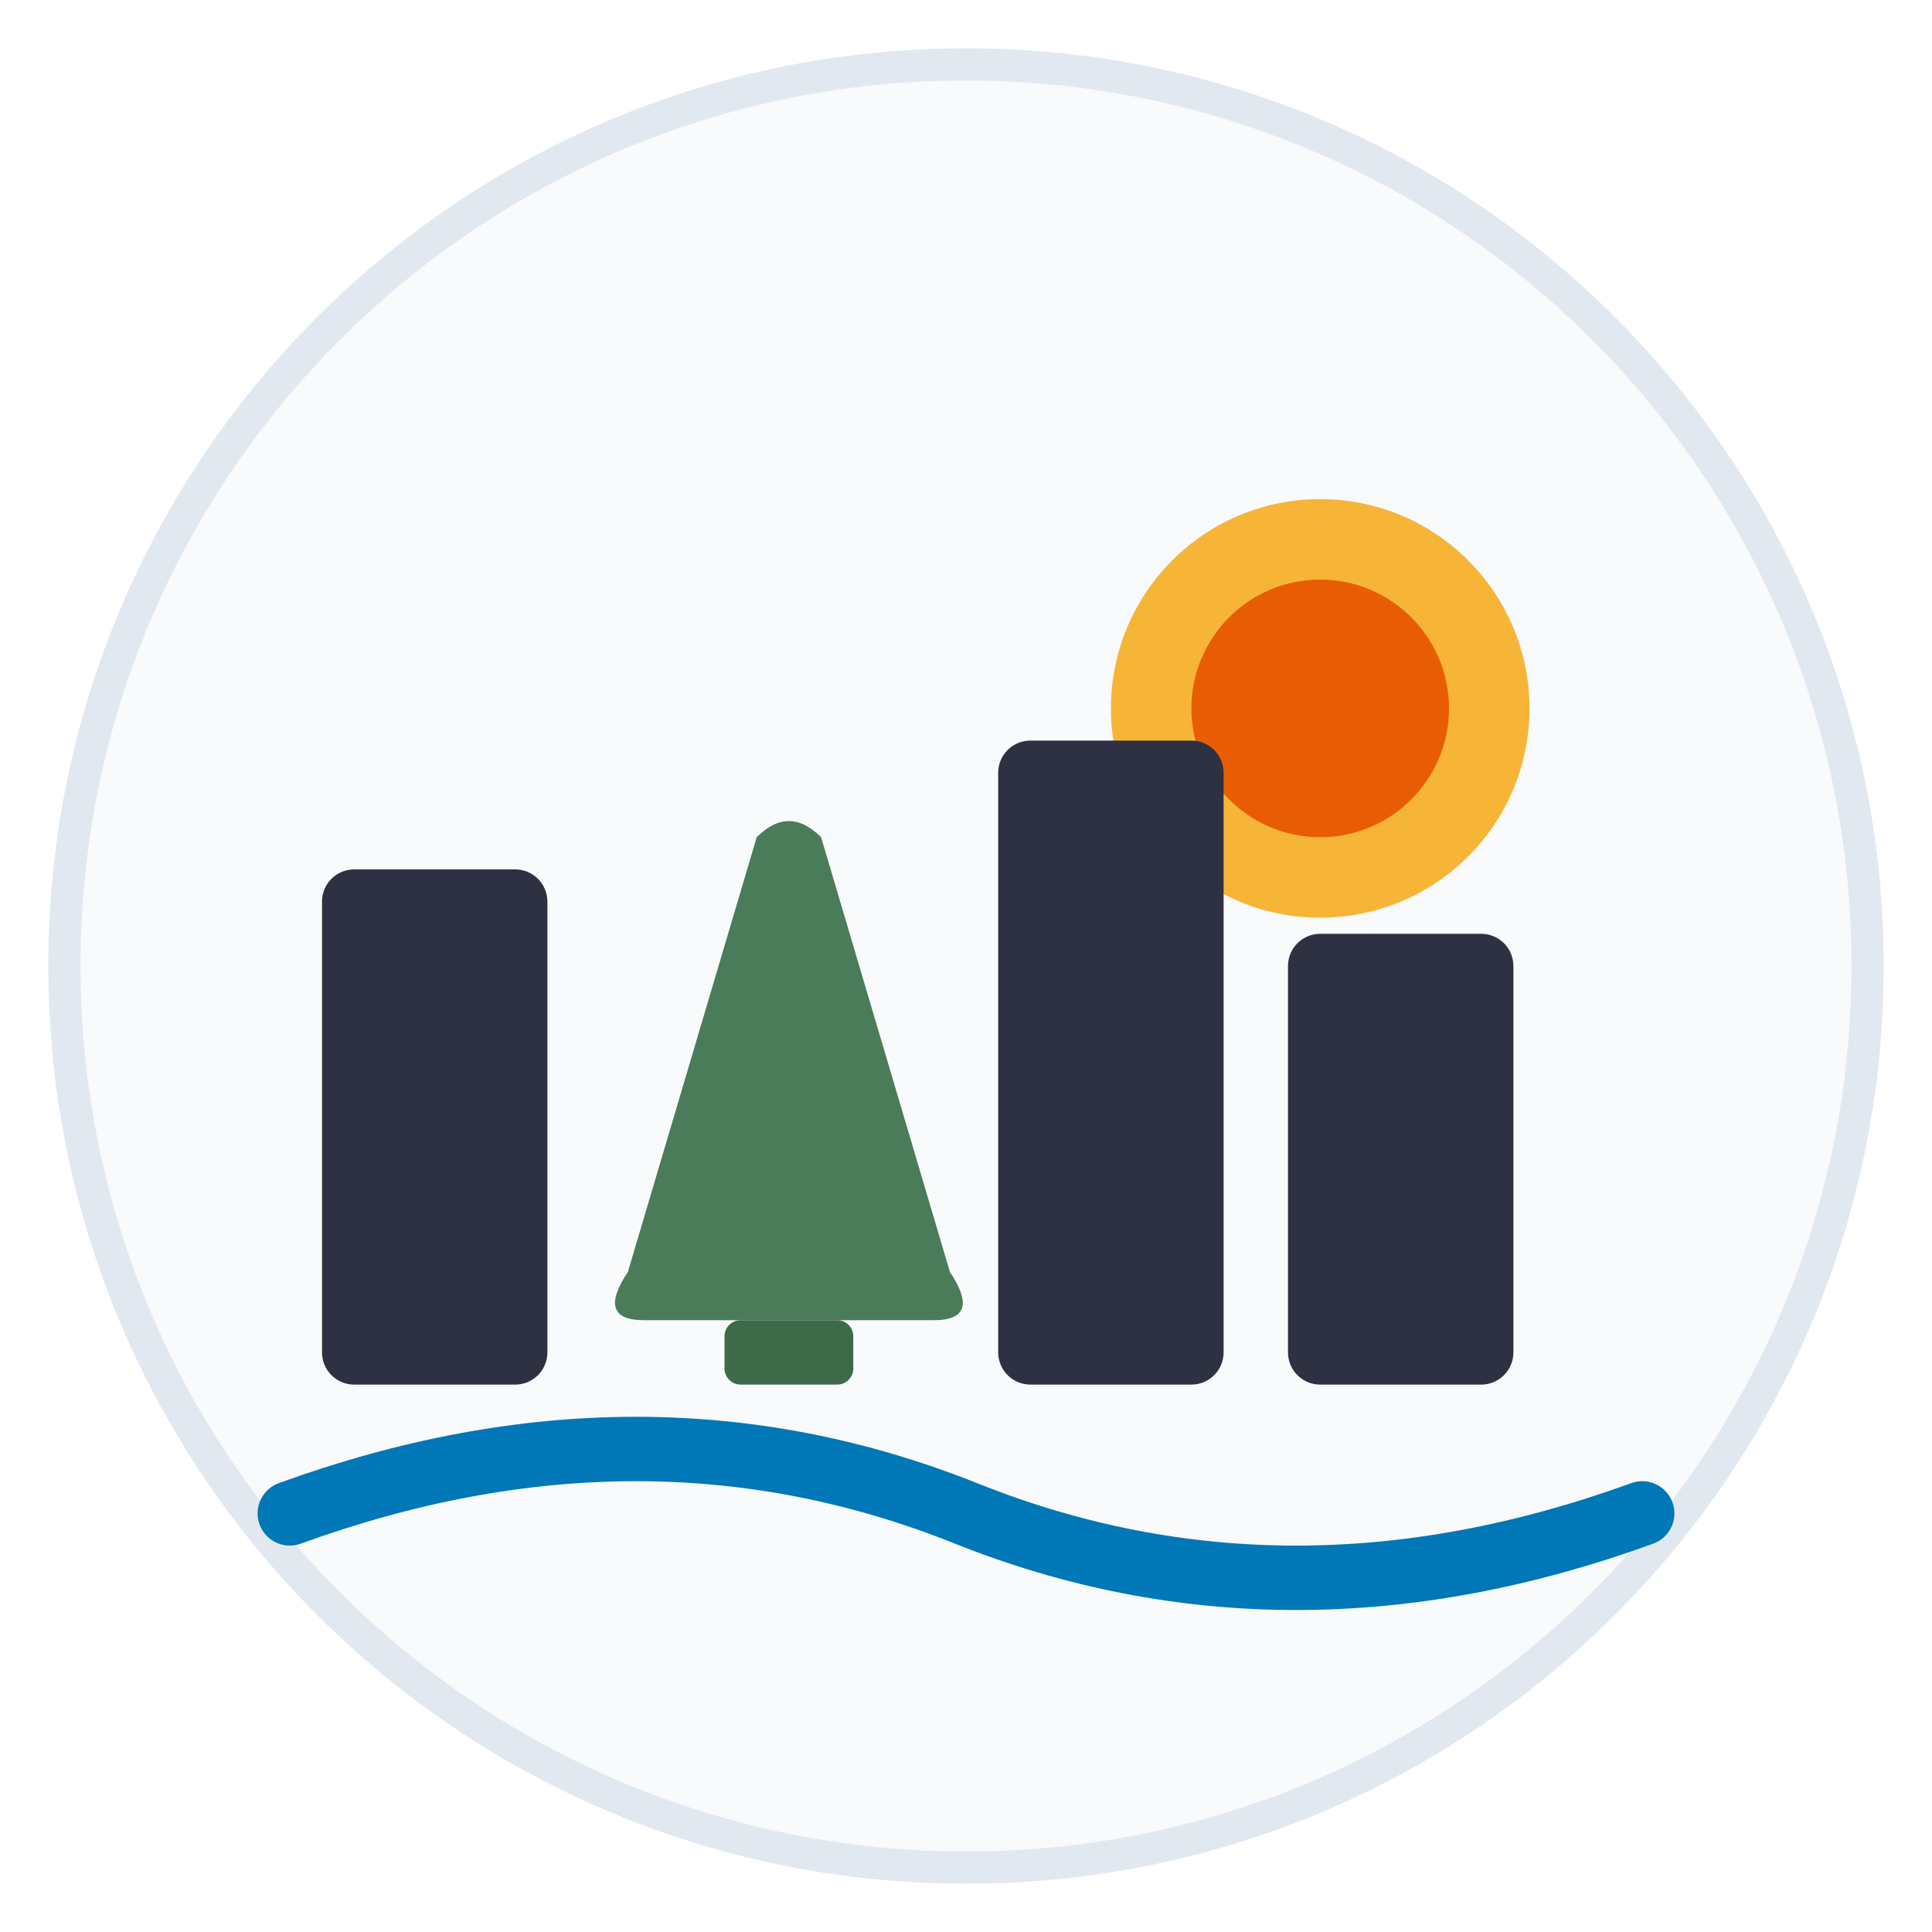
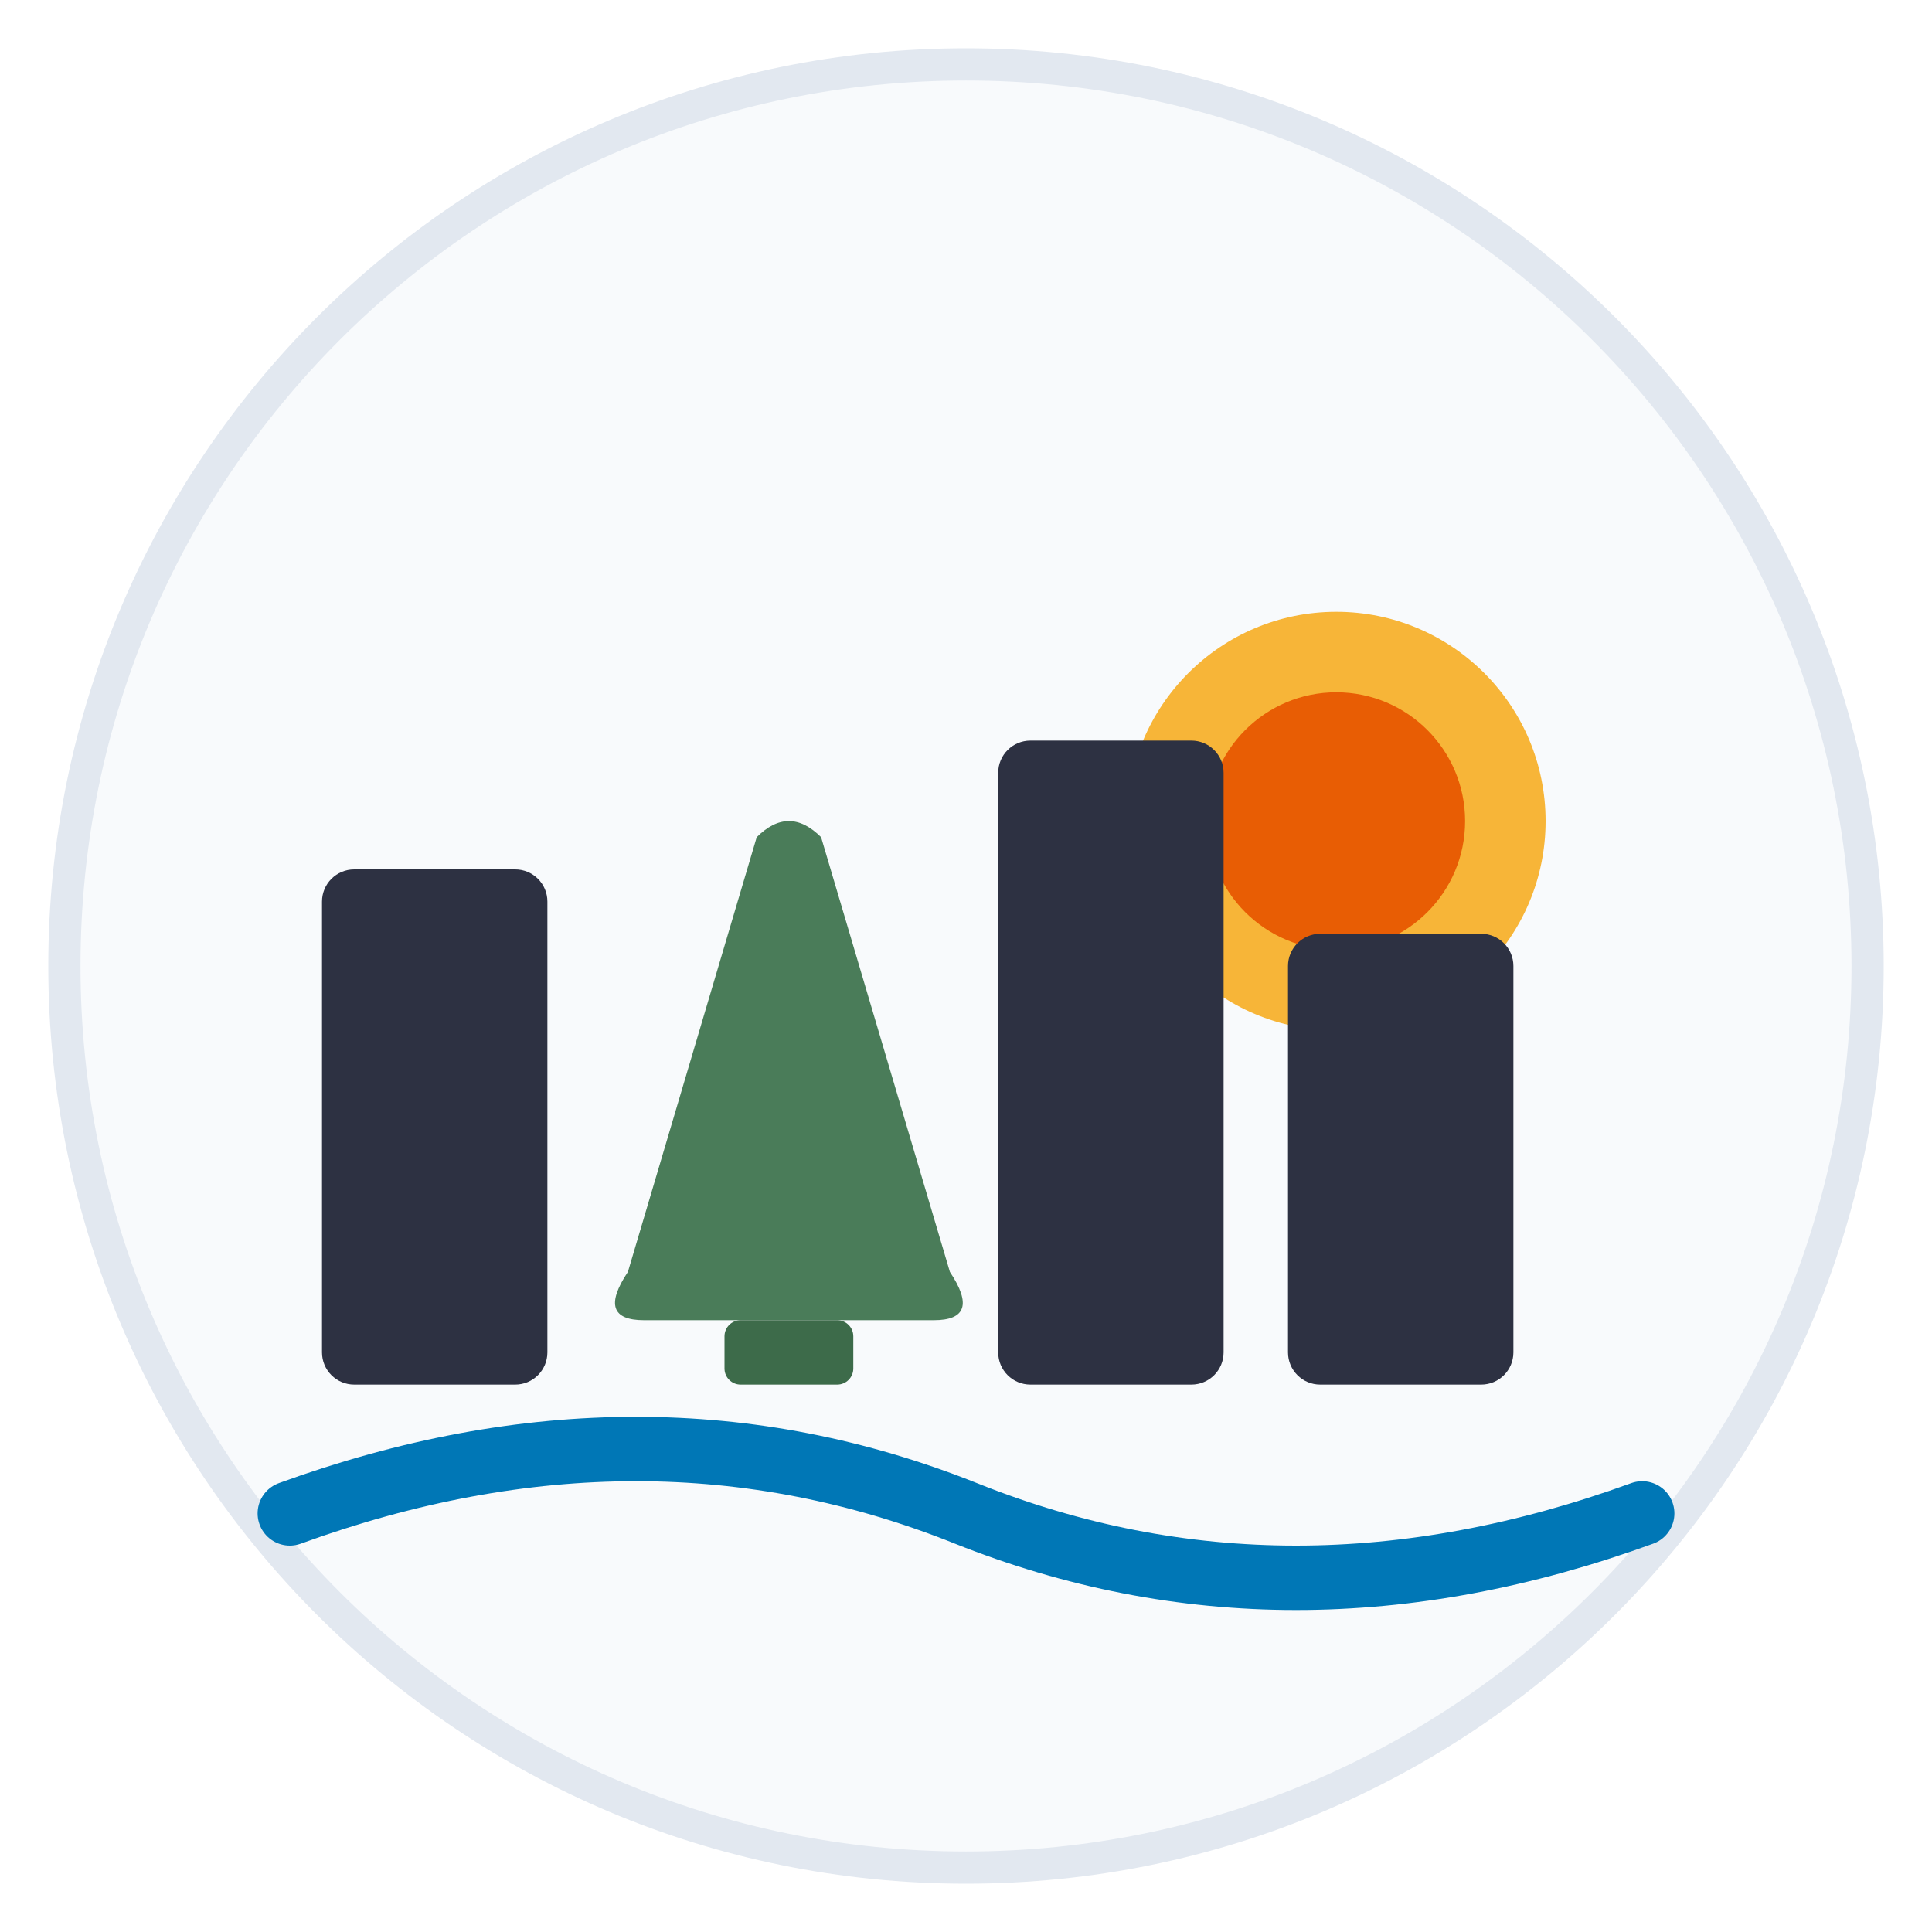
<svg xmlns="http://www.w3.org/2000/svg" viewBox="0 0 120 120">
  <circle cx="60" cy="60" r="56" fill="#F8FAFC" stroke="#E2E8F0" stroke-width="2" />
-   <circle cx="82" cy="44" r="13" fill="#F7B538" />
-   <circle cx="82" cy="44" r="8" fill="#E85D04" />
+   <circle cx="83" cy="51" r="13" fill="#F7B538" />
+   <circle cx="83" cy="51" r="8" fill="#E85D04" />
  <rect x="20" y="54" width="14" height="32" rx="2" fill="#2D3142" />
  <path d="M47 52 L39 79 Q37 82 40 82 L58 82 Q61 82 59 79 L51 52 Q49 50 47 52 Z" fill="#4A7C59" />
  <rect x="45" y="82" width="8" height="4" rx="1" fill="#3D6B4A" />
  <rect x="62" y="46" width="14" height="40" rx="2" fill="#2D3142" />
  <rect x="80" y="58" width="14" height="28" rx="2" fill="#2D3142" />
  <path d="M18 94 Q40 86 60 94 Q80 102 102 94" stroke="#0077B6" stroke-width="4" stroke-linecap="round" fill="none" />
</svg>
